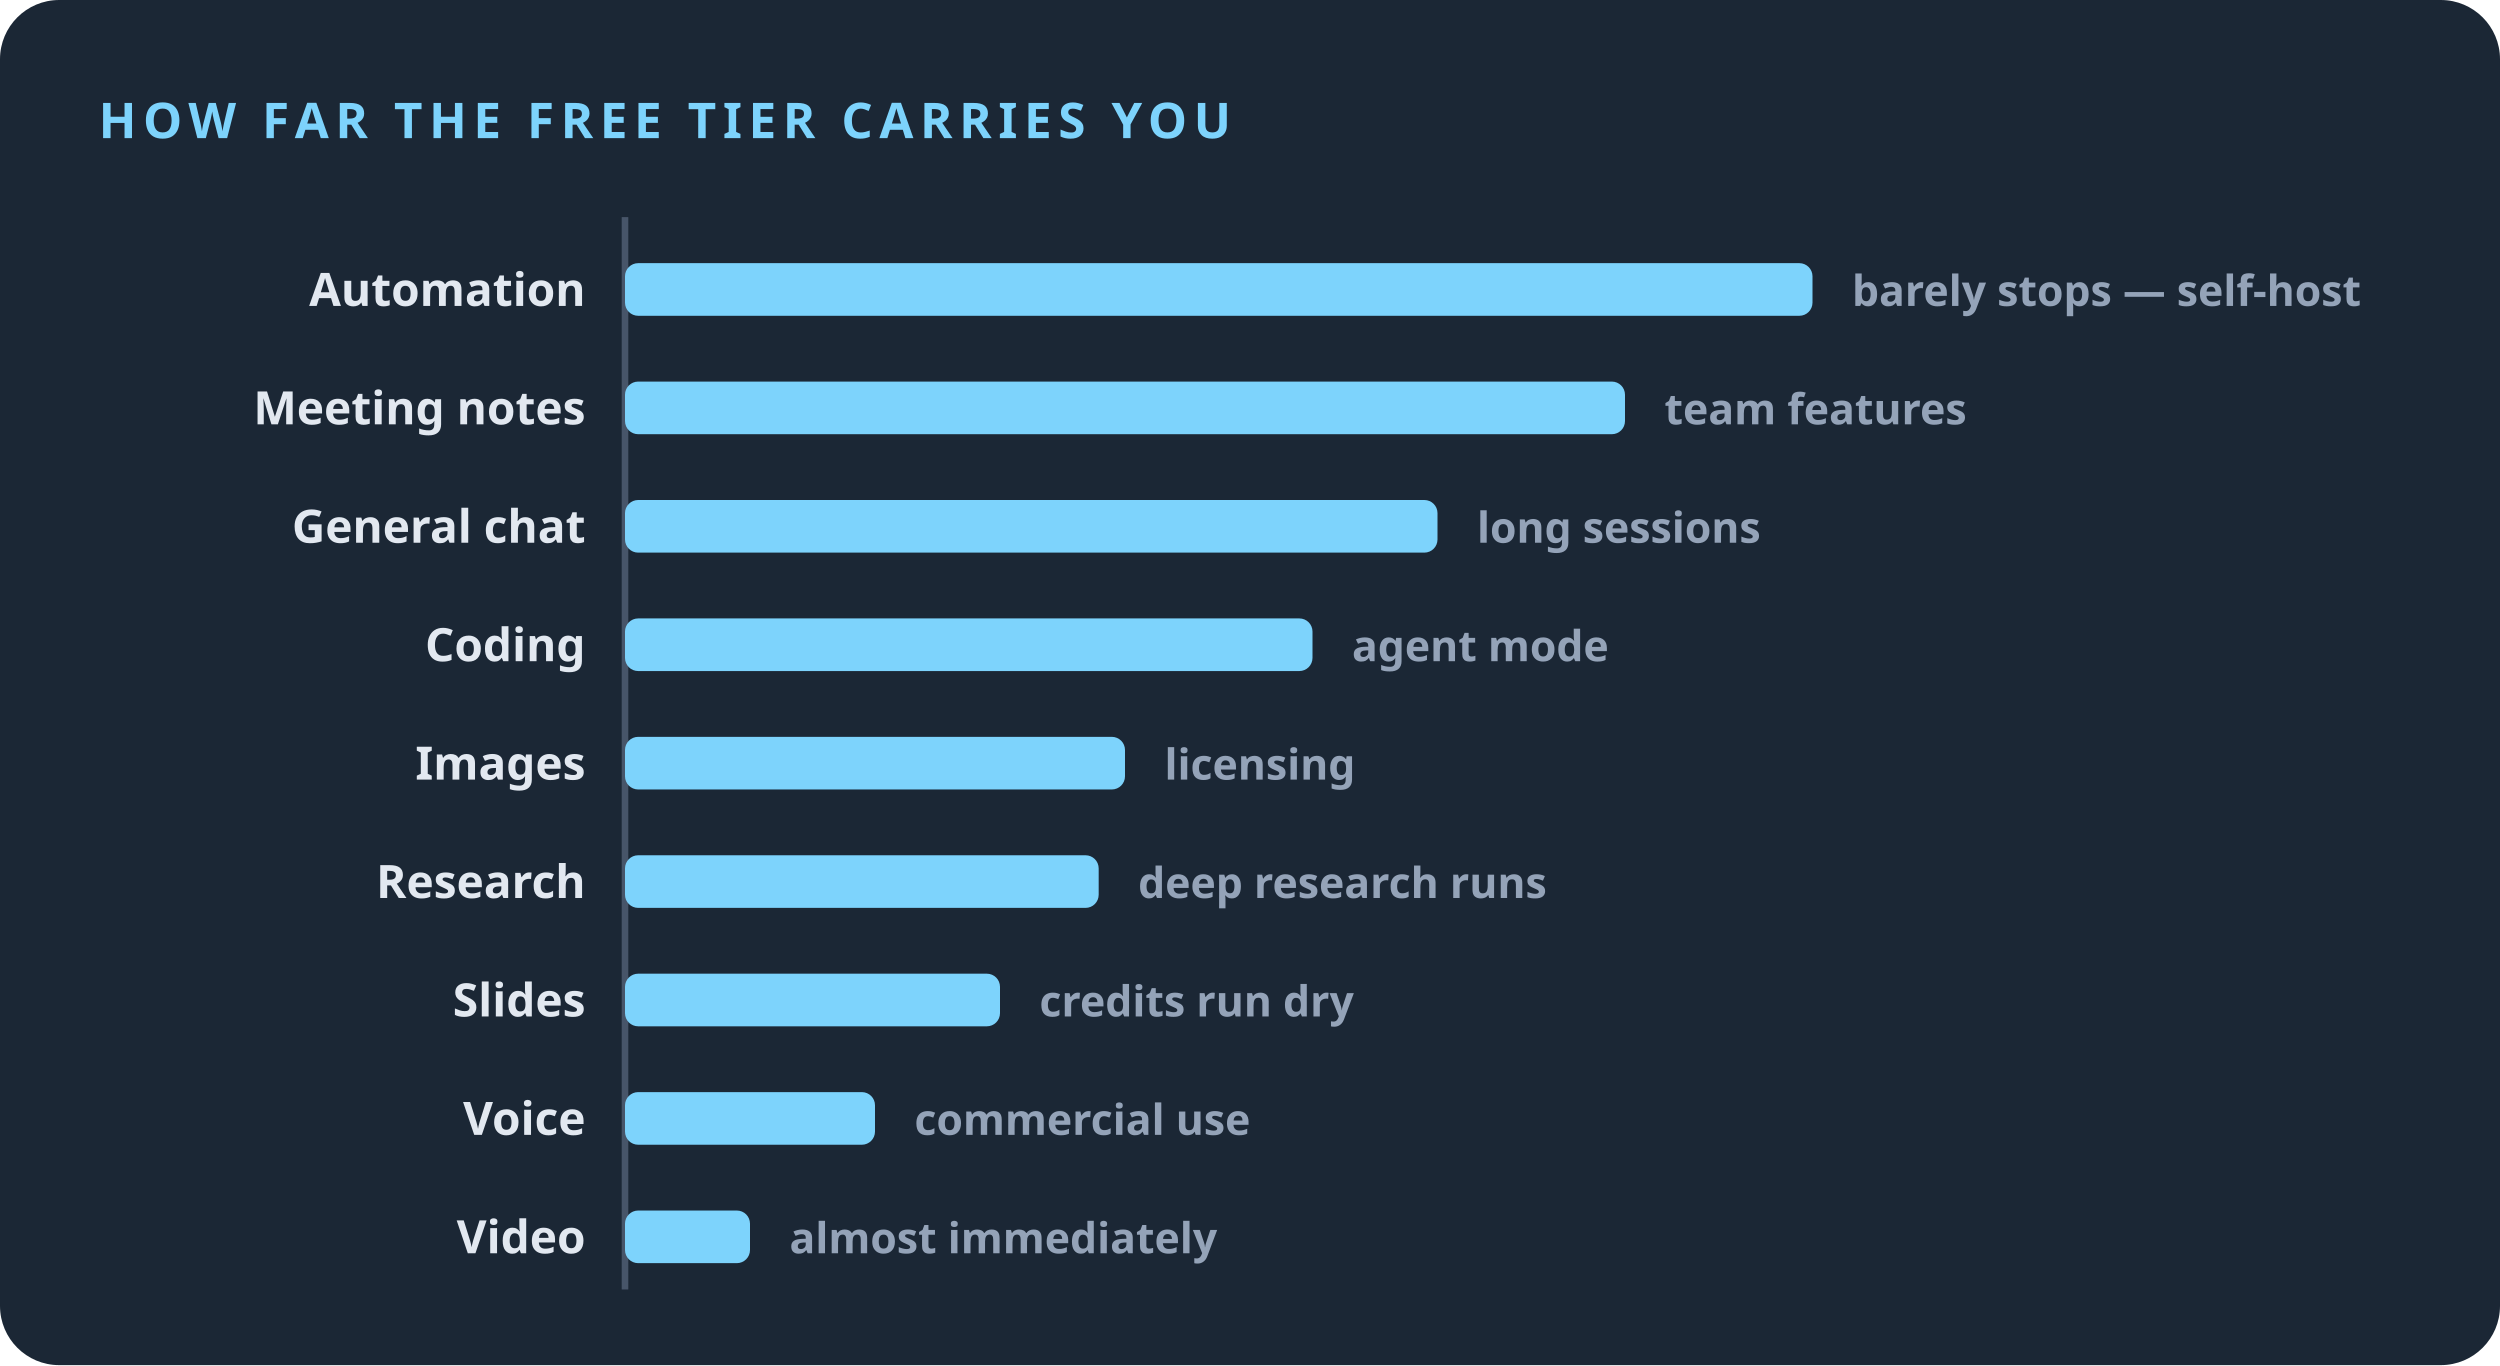
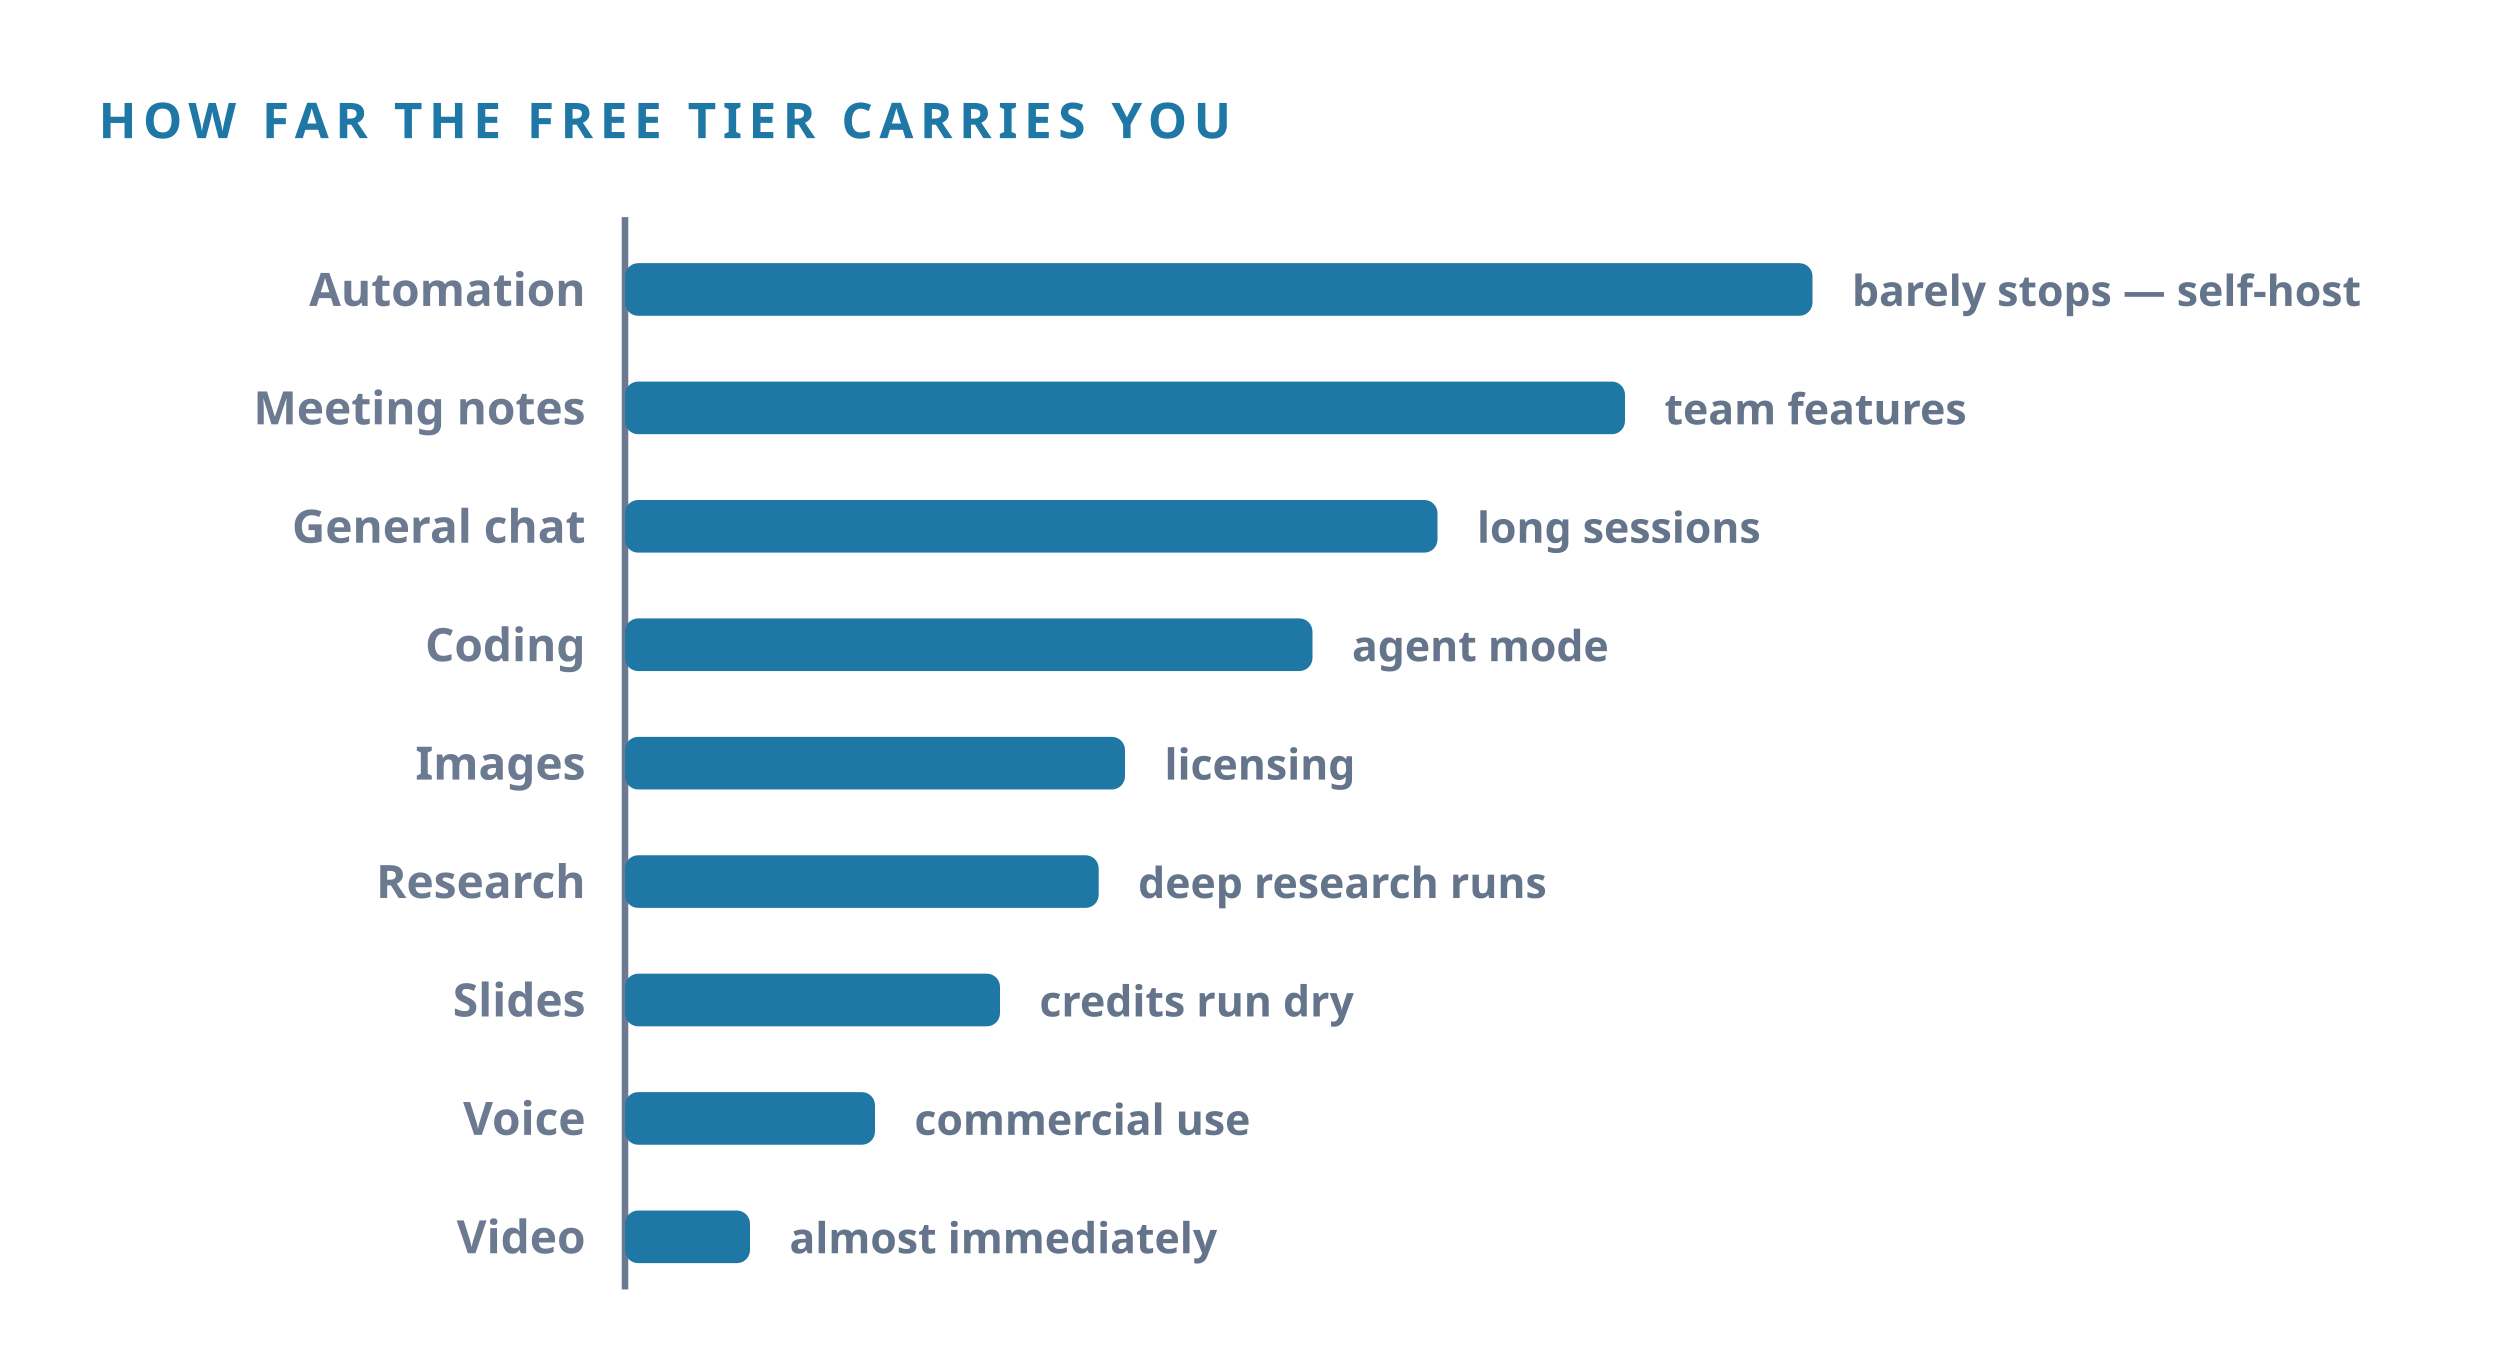
- <svg xmlns="http://www.w3.org/2000/svg" width="760" height="415" viewBox="0 0 760 415" role="img" aria-labelledby="d-which-ai-tool-for-which-job-diagram3">
-   <rect width="760" height="415" rx="18" fill="#1b2735" />
-   <text x="30" y="42" fill="#7dd3fc" font-family="'Segoe UI',sans-serif" font-size="15" font-weight="800" letter-spacing="2">HOW FAR THE FREE TIER CARRIES YOU</text>
-   <line x1="190" y1="66" x2="190" y2="392" stroke="#475569" stroke-width="2" />
-   <g font-family="'Segoe UI',sans-serif" font-size="14" font-weight="700" fill="#e2e8f0" text-anchor="end">
+ <svg xmlns="http://www.w3.org/2000/svg" width="760" height="415" viewBox="0 0 760 415" role="img" aria-labelledby="d-which-ai-tool-for-which-job-diagram3" font-family="system-ui, sans-serif">
+   <text x="30" y="42" fill="#1e77a4" font-size="15" font-weight="800" letter-spacing="2">HOW FAR THE FREE TIER CARRIES YOU</text>
+   <line x1="190" y1="66" x2="190" y2="392" stroke="#6b7a90" stroke-width="2" />
+   <g font-size="14" font-weight="700" fill="#6b7a90" text-anchor="end">
    <text x="178" y="93">Automation</text>
    <text x="178" y="129">Meeting notes</text>
    <text x="178" y="165">General chat</text>
    <text x="178" y="201">Coding</text>
    <text x="178" y="237">Images</text>
    <text x="178" y="273">Research</text>
    <text x="178" y="309">Slides</text>
    <text x="178" y="345">Voice</text>
    <text x="178" y="381">Video</text>
  </g>
-   <g fill="#7dd3fc">
+   <g fill="#1e77a4">
    <rect x="190" y="80" width="361" height="16" rx="4" />
    <rect x="190" y="116" width="304" height="16" rx="4" />
    <rect x="190" y="152" width="247" height="16" rx="4" />
    <rect x="190" y="188" width="209" height="16" rx="4" />
    <rect x="190" y="224" width="152" height="16" rx="4" />
    <rect x="190" y="260" width="144" height="16" rx="4" />
    <rect x="190" y="296" width="114" height="16" rx="4" />
    <rect x="190" y="332" width="76" height="16" rx="4" />
    <rect x="190" y="368" width="38" height="16" rx="4" />
  </g>
-   <g font-family="'Segoe UI',sans-serif" font-size="13" font-weight="600" fill="#94a3b8">
+   <g font-size="13" font-weight="600" fill="#64748b">
    <text x="563" y="93">barely stops — self-host</text>
    <text x="506" y="129">team features</text>
    <text x="449" y="165">long sessions</text>
    <text x="411" y="201">agent mode</text>
    <text x="354" y="237">licensing</text>
    <text x="346" y="273">deep research runs</text>
    <text x="316" y="309">credits run dry</text>
    <text x="278" y="345">commercial use</text>
    <text x="240" y="381">almost immediately</text>
  </g>
</svg>
